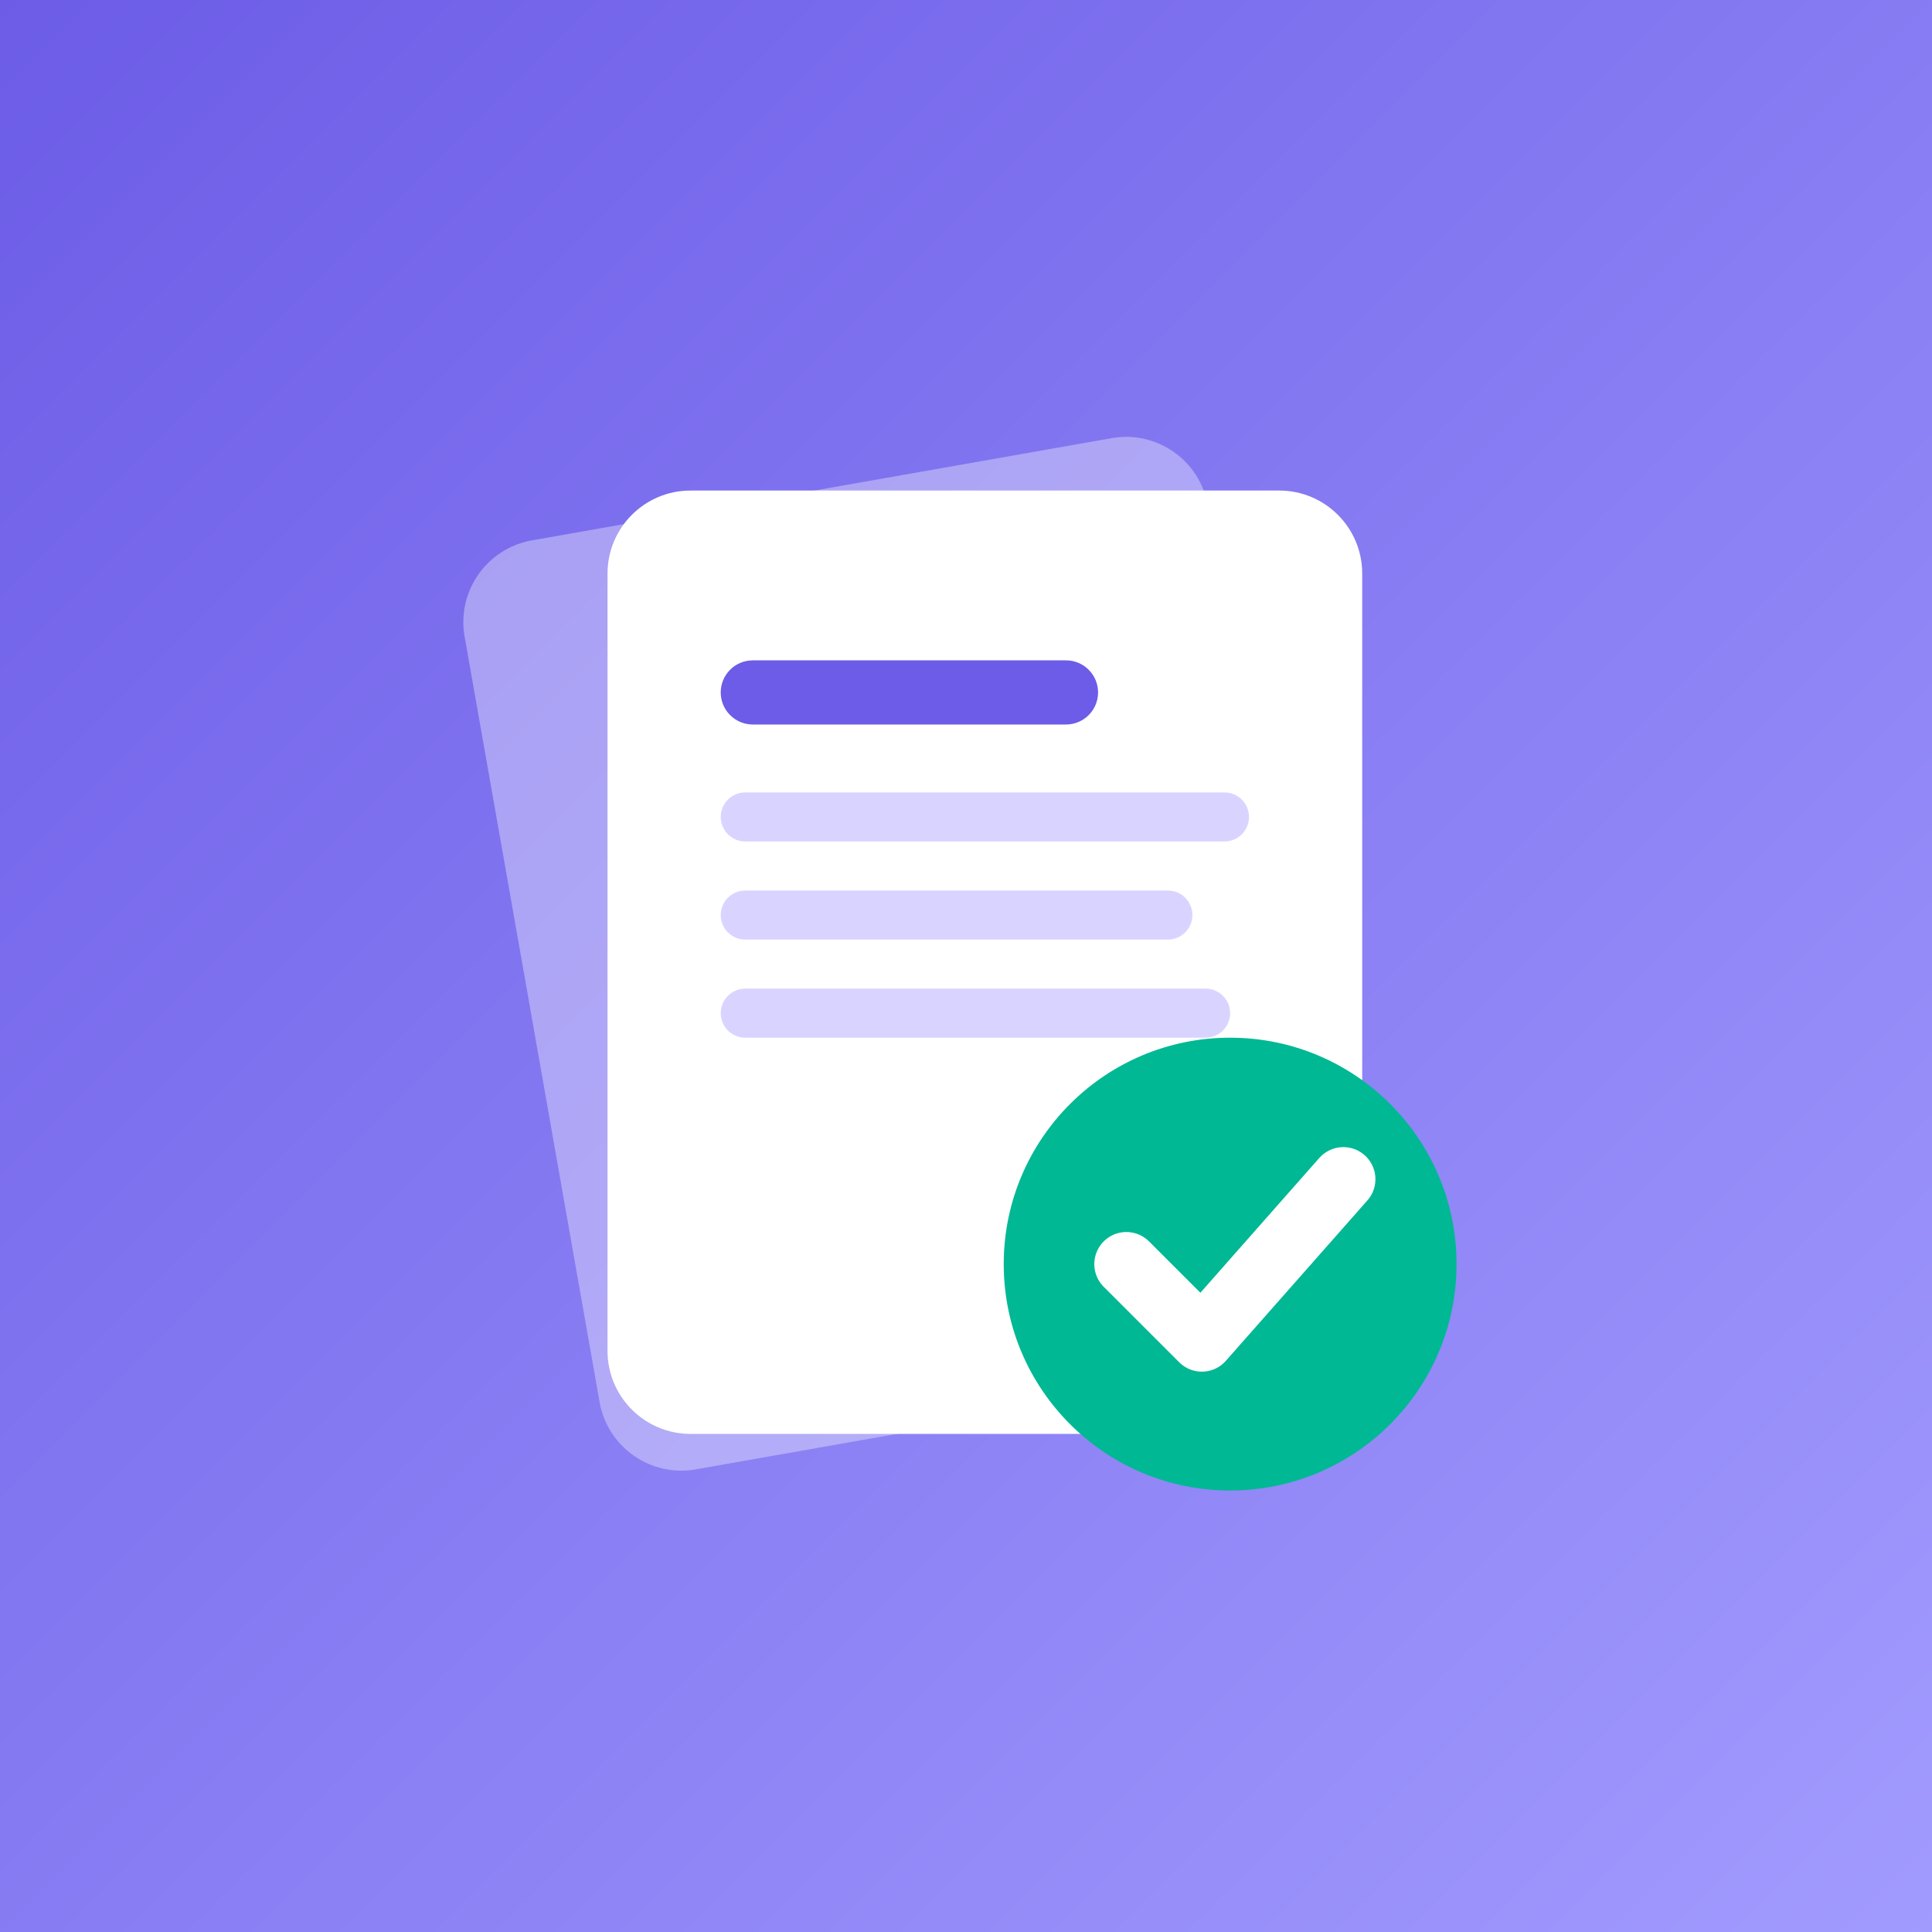
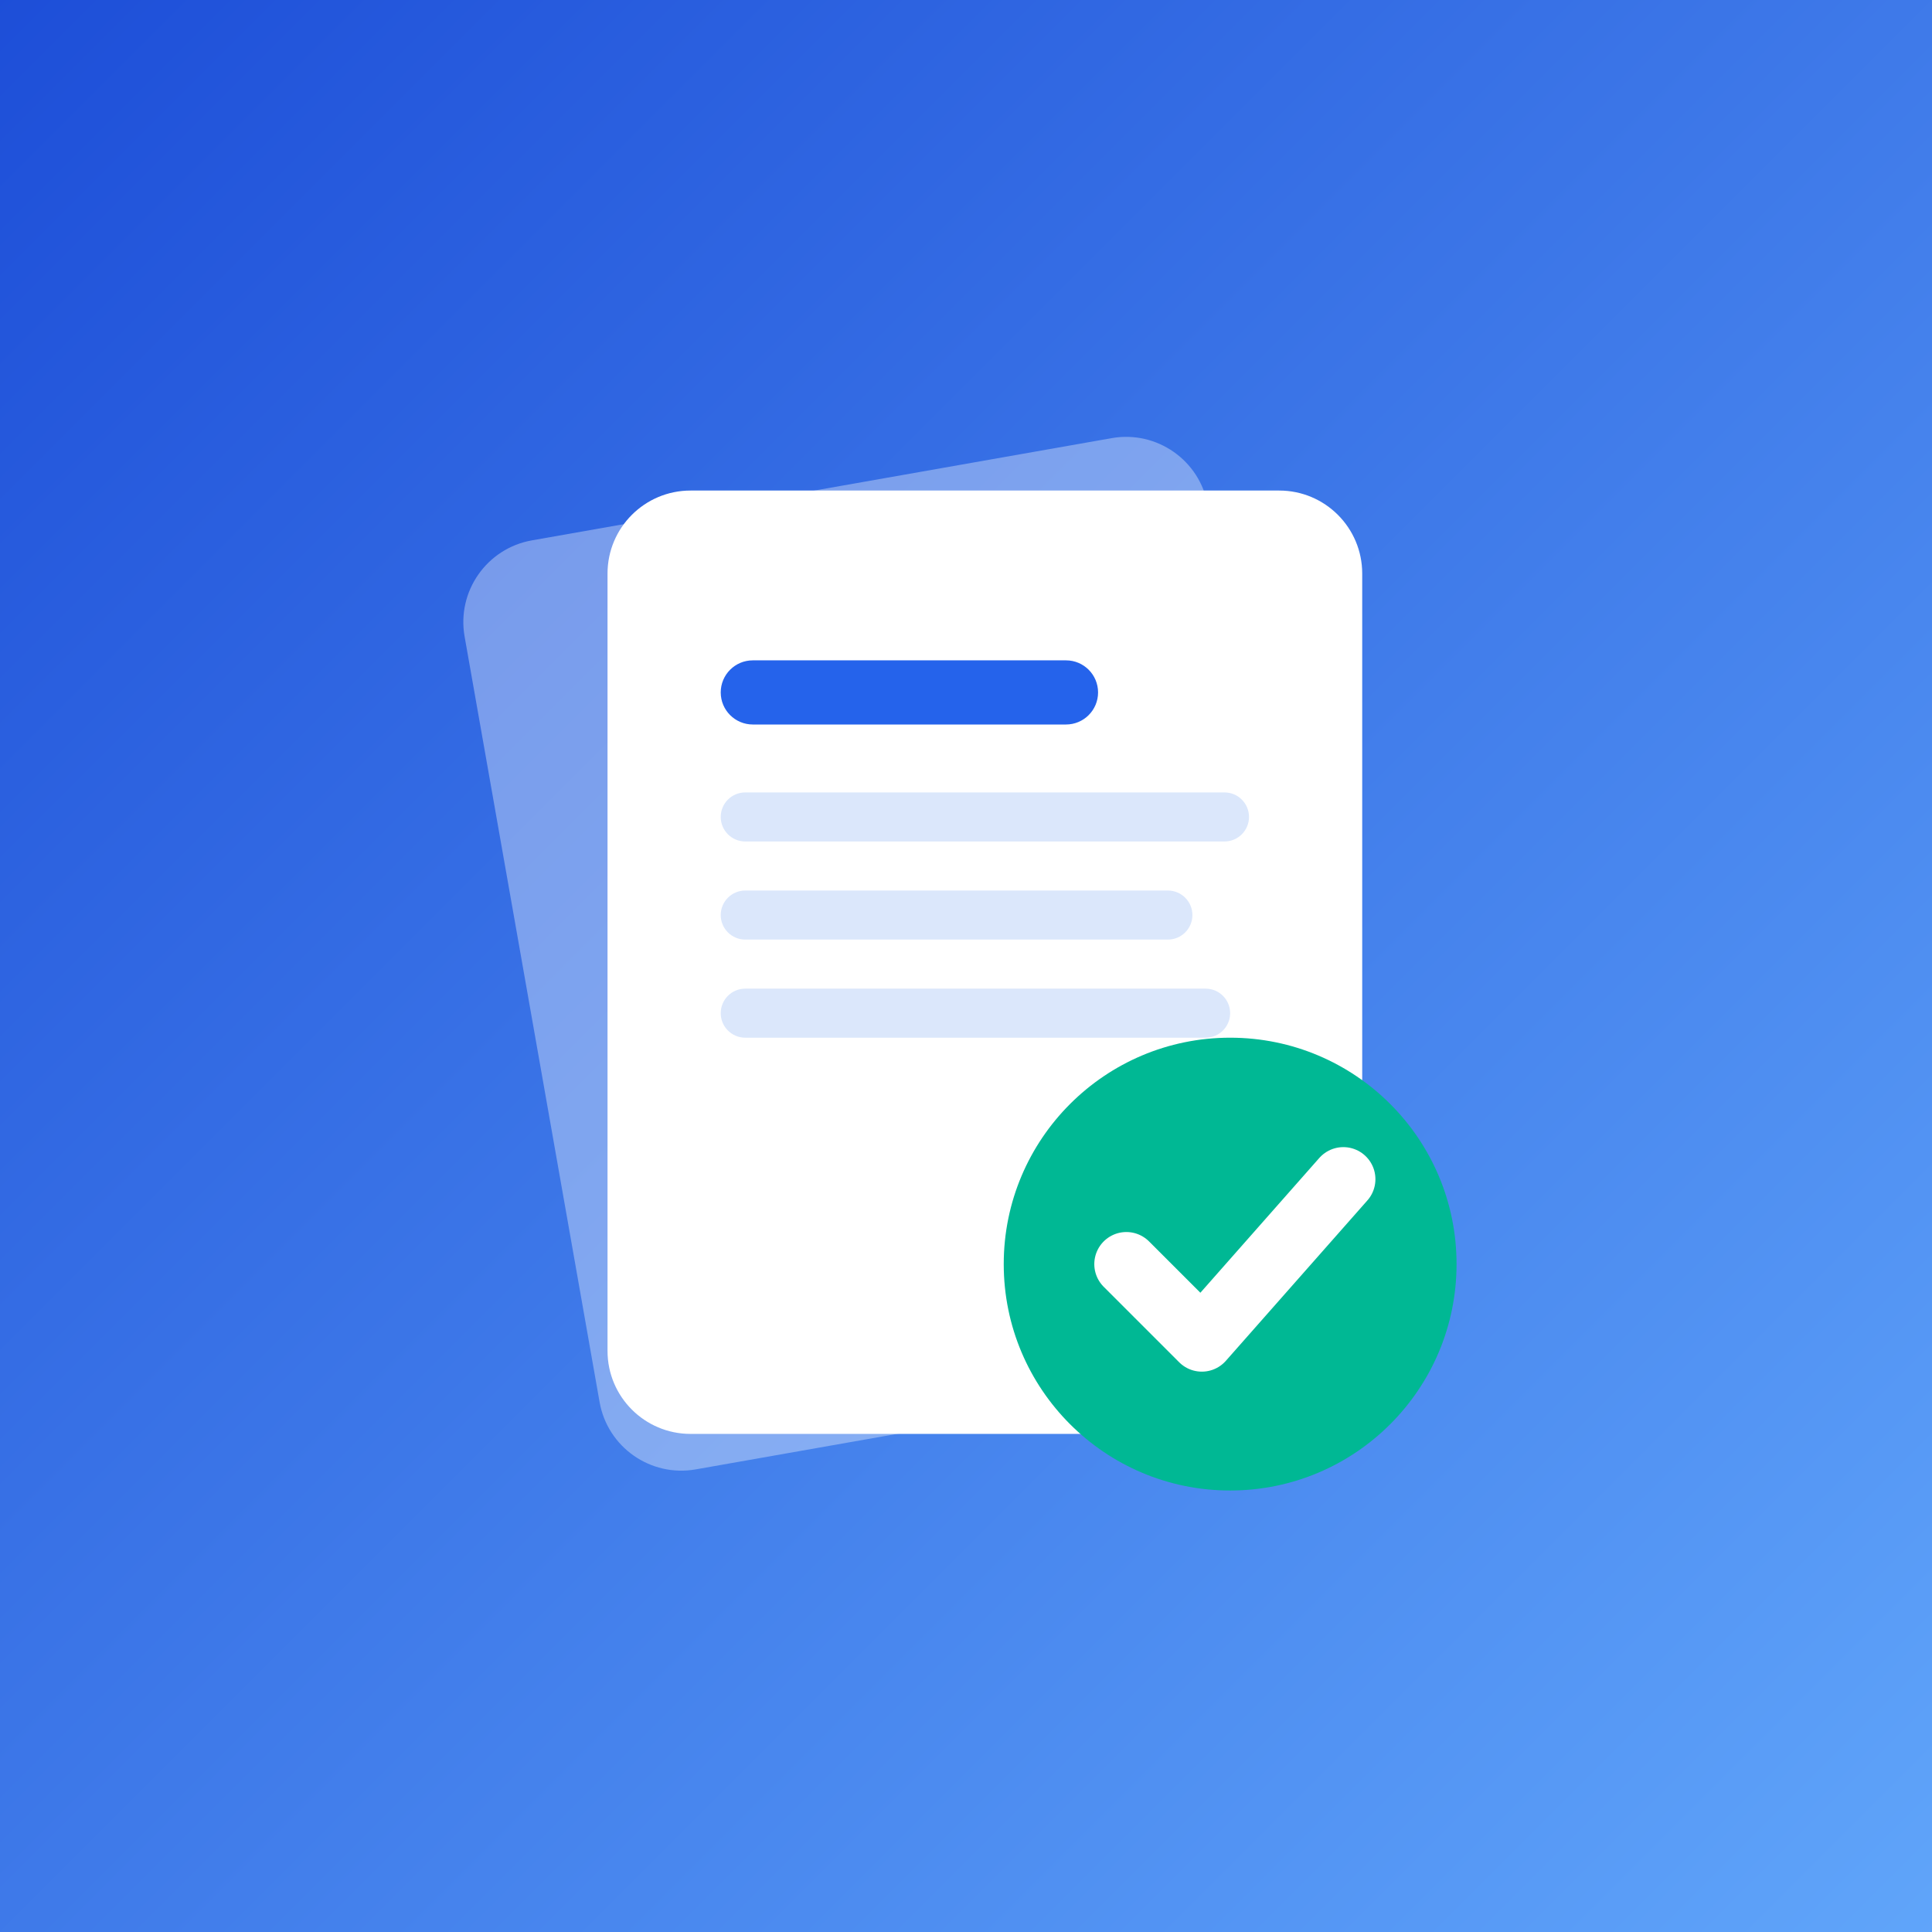
<svg xmlns="http://www.w3.org/2000/svg" viewBox="0 0 1024 1024" width="1024" height="1024">
  <defs>
    <linearGradient id="g" x1="0" y1="0" x2="1" y2="1">
-       <stop offset="0" stop-color="#6c5ce7" />
-       <stop offset="1" stop-color="#a29bfe" />
+       <stop offset="0" stop-color="#1d4ed8" />
+       <stop offset="1" stop-color="#60a5fa" />
    </linearGradient>
  </defs>
  <rect width="1024" height="1024" fill="url(#g)" />
  <g transform="translate(512 520)">
    <rect x="-230" y="-270" width="400" height="500" rx="44" fill="#ffffff" opacity=".35" transform="rotate(-10)" />
    <rect x="-190" y="-260" width="400" height="500" rx="44" fill="#ffffff" />
-     <rect x="-130" y="-170" width="200" height="34" rx="17" fill="#6c5ce7" />
-     <rect x="-130" y="-100" width="280" height="26" rx="13" fill="#d9d4ff" />
-     <rect x="-130" y="-48" width="250" height="26" rx="13" fill="#d9d4ff" />
-     <rect x="-130" y="4" width="270" height="26" rx="13" fill="#d9d4ff" />
+     <rect x="-130" y="-170" width="200" height="34" rx="17" fill="#2563eb" />
+     <rect x="-130" y="-100" width="280" height="26" rx="13" fill="#dbe7fb" />
+     <rect x="-130" y="-48" width="250" height="26" rx="13" fill="#dbe7fb" />
+     <rect x="-130" y="4" width="270" height="26" rx="13" fill="#dbe7fb" />
    <circle cx="140" cy="150" r="120" fill="#00b894" />
    <path d="M85 150 l40 40 l75 -85" stroke="#fff" stroke-width="34" fill="none" stroke-linecap="round" stroke-linejoin="round" />
  </g>
</svg>
